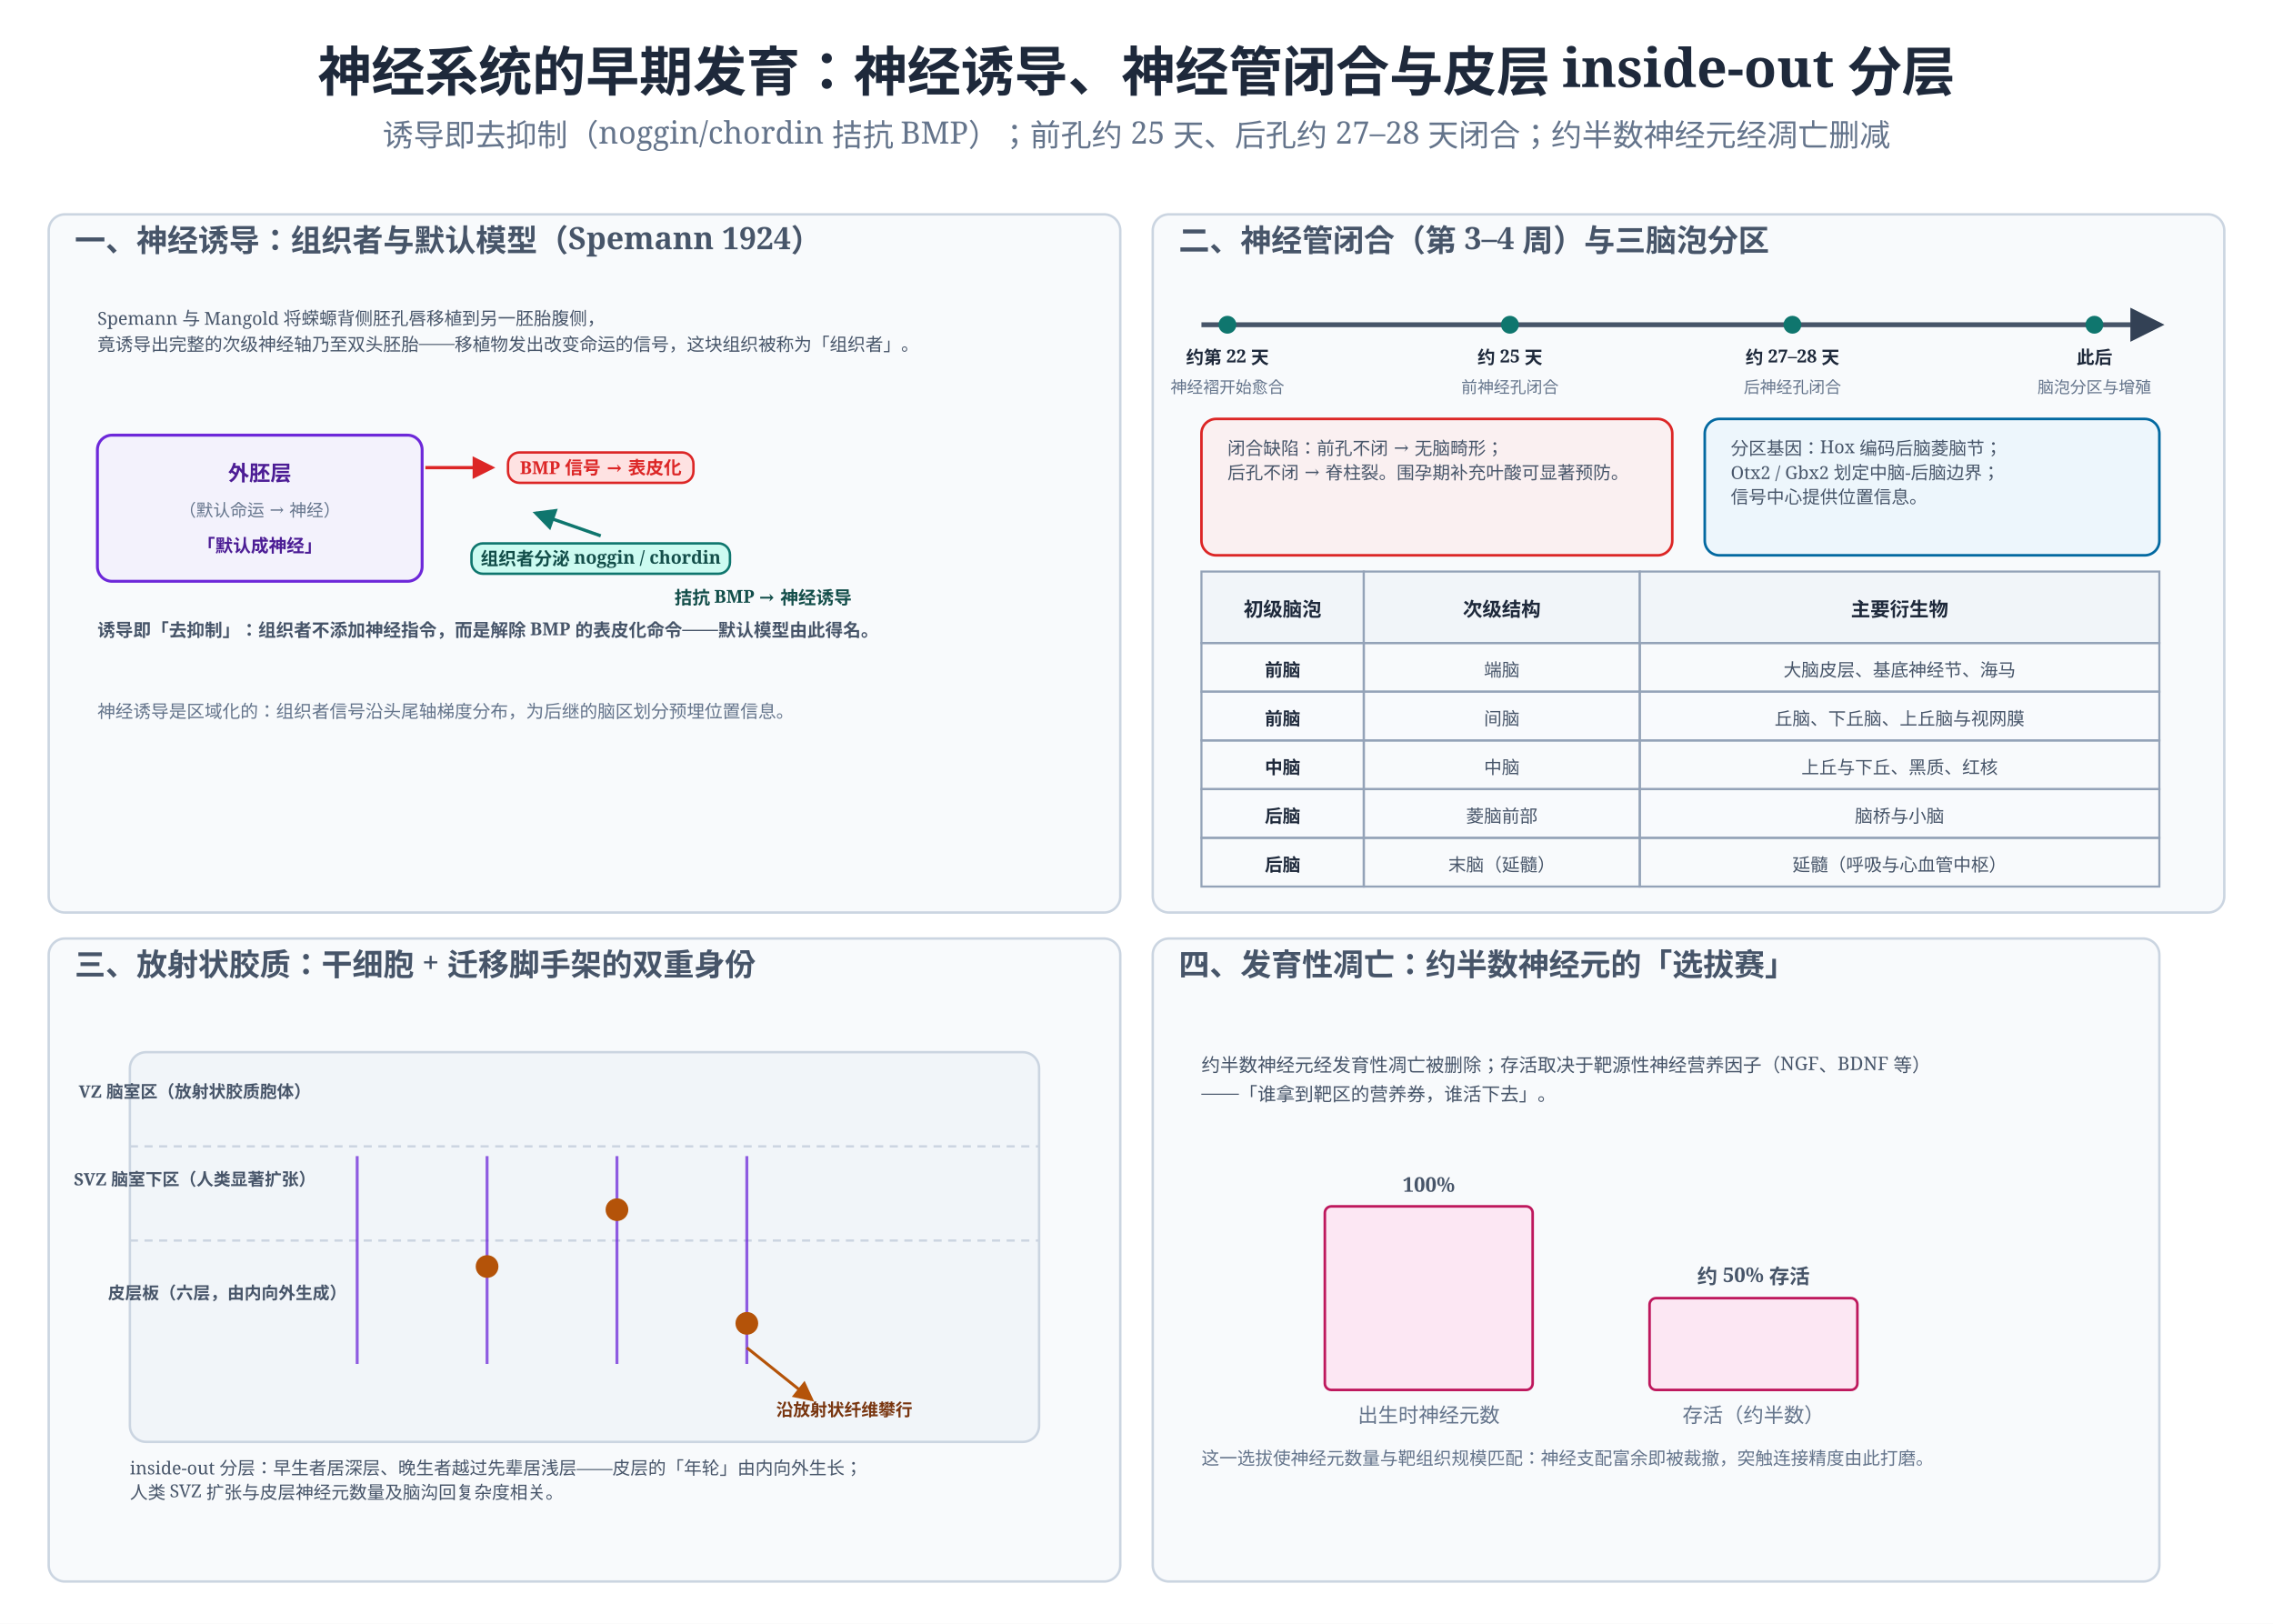
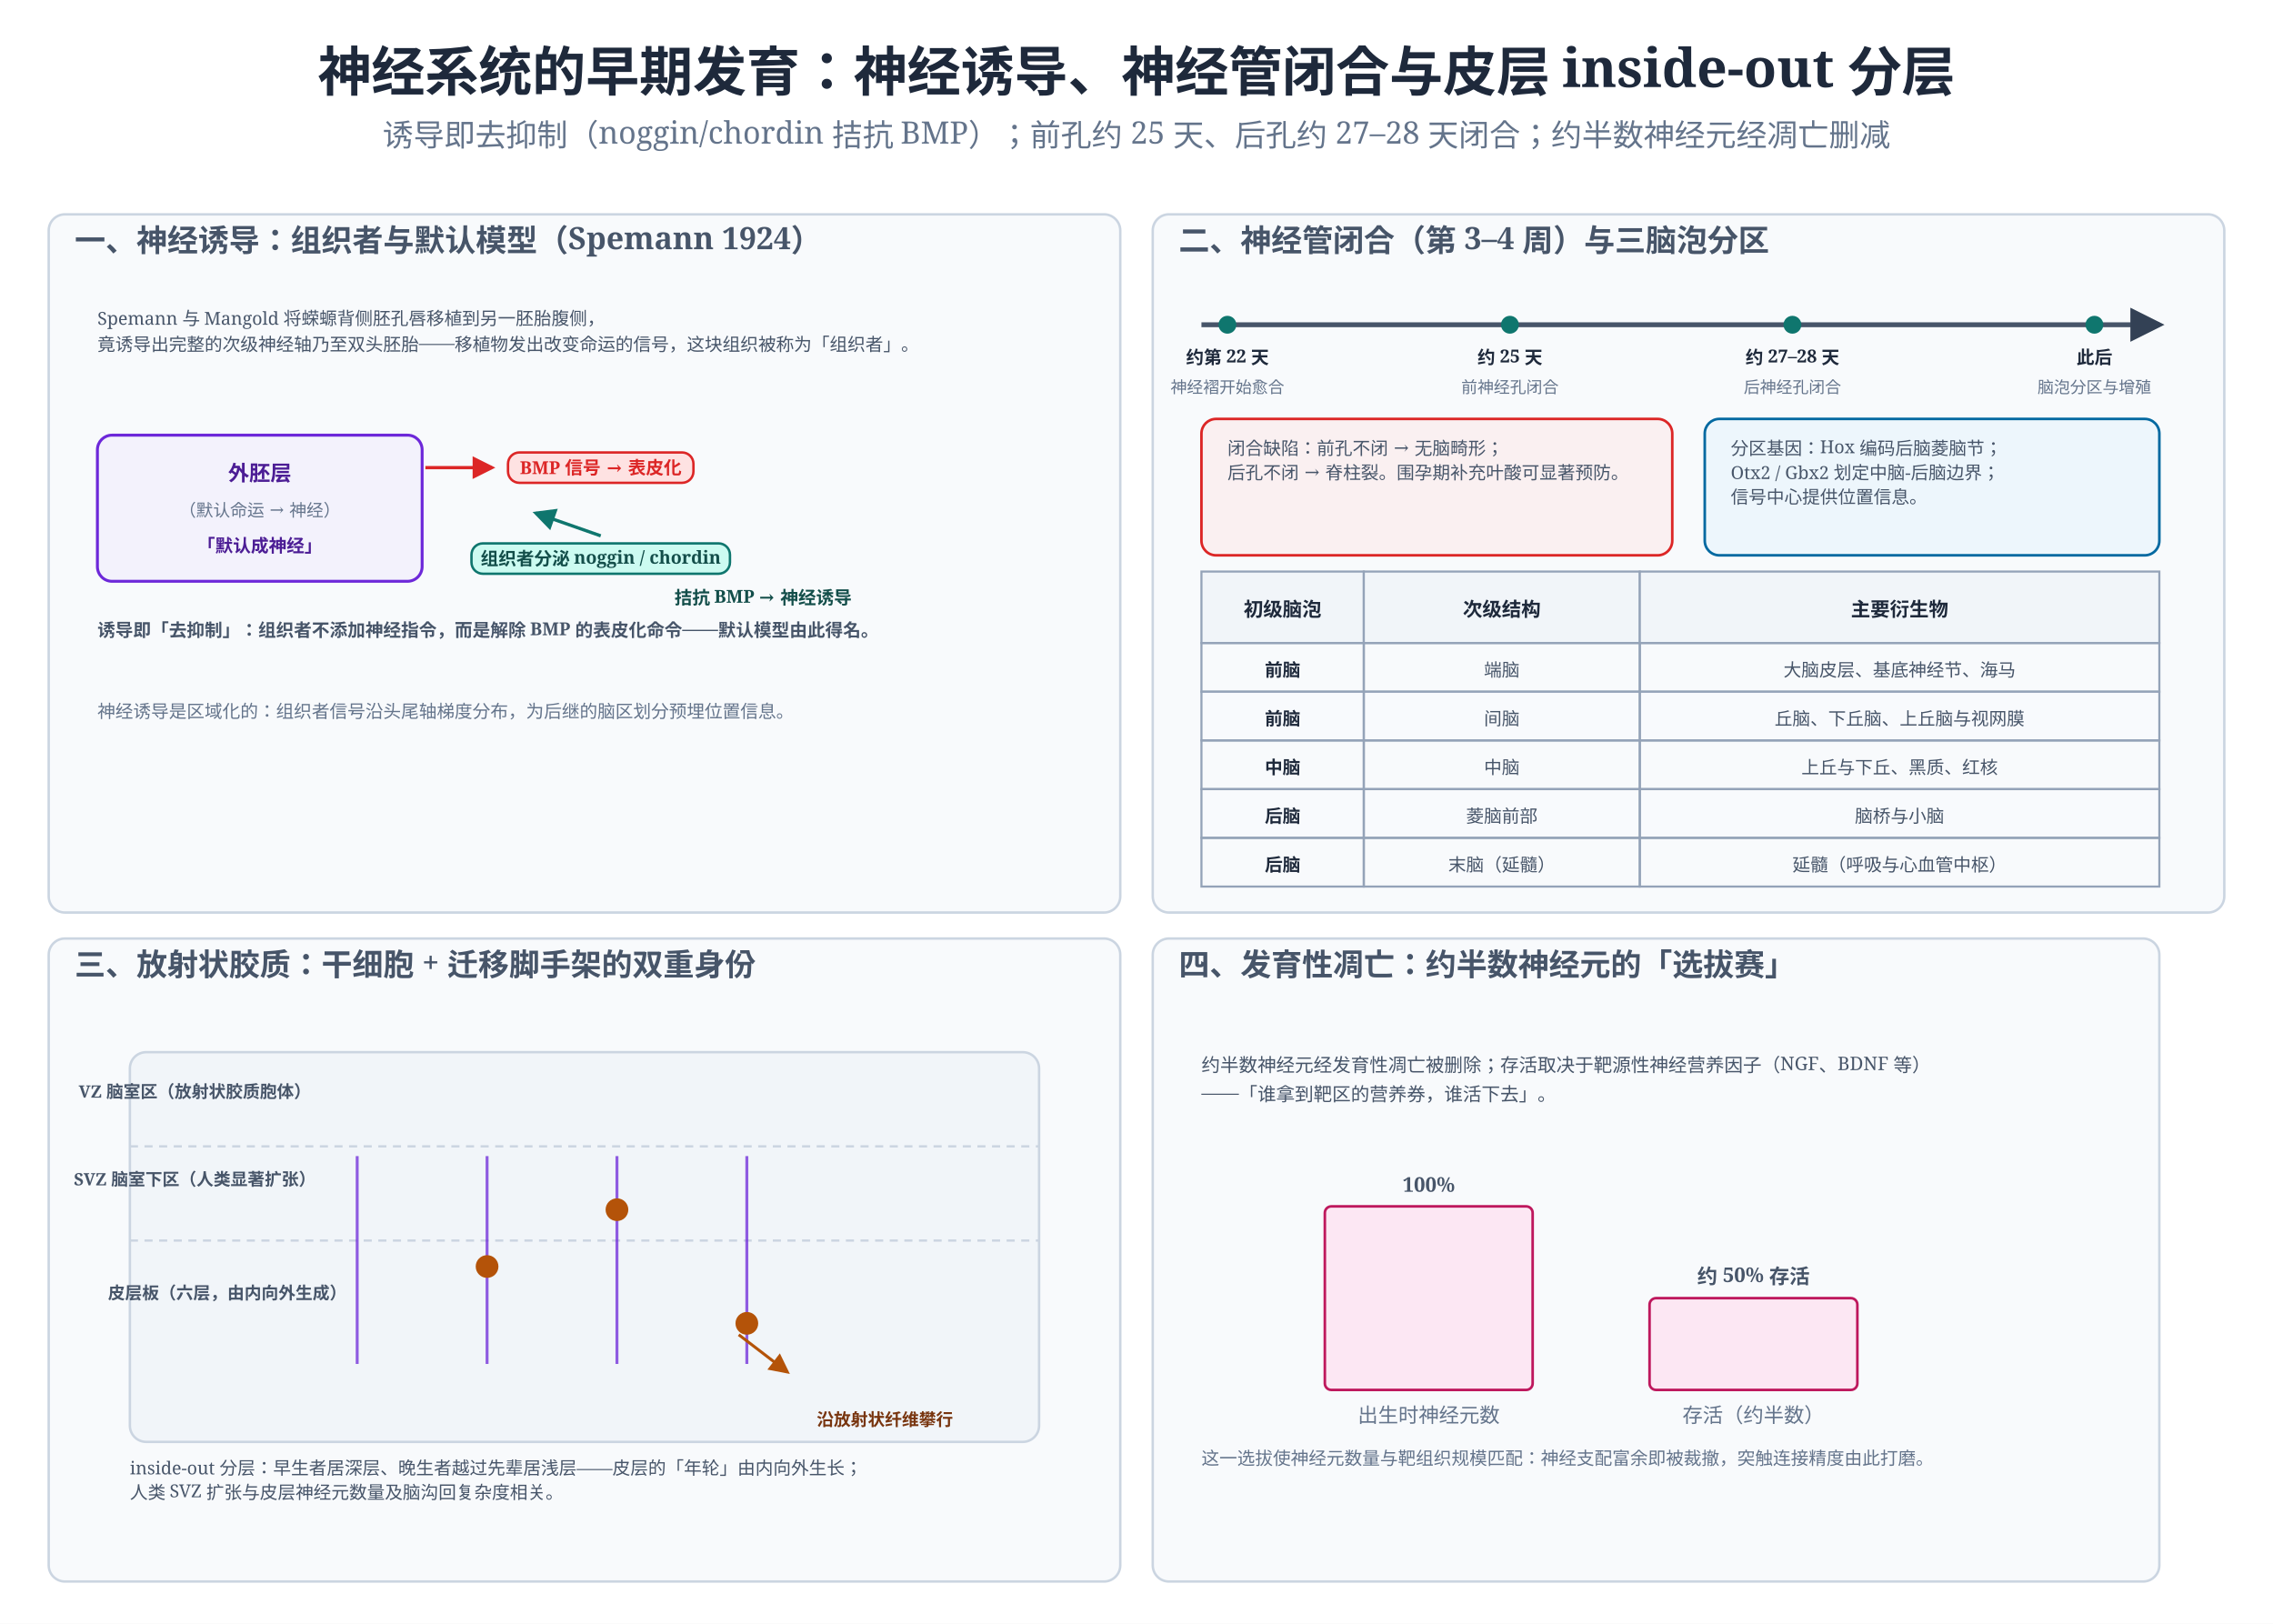
<svg xmlns="http://www.w3.org/2000/svg" width="1400" height="1000" viewBox="0 0 1400 1000" font-family="Noto Serif SC, LXGW WenKai, Songti SC, serif">
  <defs>
    <marker id="arr-ink" viewBox="0 0 10 10" refX="8.5" refY="5" markerWidth="7" markerHeight="7" orient="auto-start-reverse">
      <path d="M0,0 L10,5 L0,10 z" fill="#334155" />
    </marker>
    <marker id="arr-dna" viewBox="0 0 10 10" refX="8.5" refY="5" markerWidth="7" markerHeight="7" orient="auto-start-reverse">
      <path d="M0,0 L10,5 L0,10 z" fill="#0f766e" />
    </marker>
    <marker id="arr-rna" viewBox="0 0 10 10" refX="8.5" refY="5" markerWidth="7" markerHeight="7" orient="auto-start-reverse">
      <path d="M0,0 L10,5 L0,10 z" fill="#b45309" />
    </marker>
    <marker id="arr-pro" viewBox="0 0 10 10" refX="8.5" refY="5" markerWidth="7" markerHeight="7" orient="auto-start-reverse">
      <path d="M0,0 L10,5 L0,10 z" fill="#6d28d9" />
    </marker>
    <marker id="arr-enz" viewBox="0 0 10 10" refX="8.5" refY="5" markerWidth="7" markerHeight="7" orient="auto-start-reverse">
      <path d="M0,0 L10,5 L0,10 z" fill="#be185d" />
    </marker>
    <marker id="arr-acc" viewBox="0 0 10 10" refX="8.5" refY="5" markerWidth="7" markerHeight="7" orient="auto-start-reverse">
      <path d="M0,0 L10,5 L0,10 z" fill="#0369a1" />
    </marker>
    <marker id="arr-ok" viewBox="0 0 10 10" refX="8.5" refY="5" markerWidth="7" markerHeight="7" orient="auto-start-reverse">
      <path d="M0,0 L10,5 L0,10 z" fill="#059669" />
    </marker>
    <marker id="arr-warn" viewBox="0 0 10 10" refX="8.5" refY="5" markerWidth="7" markerHeight="7" orient="auto-start-reverse">
      <path d="M0,0 L10,5 L0,10 z" fill="#b45309" />
    </marker>
    <marker id="arr-bad" viewBox="0 0 10 10" refX="8.5" refY="5" markerWidth="7" markerHeight="7" orient="auto-start-reverse">
      <path d="M0,0 L10,5 L0,10 z" fill="#dc2626" />
    </marker>
    <marker id="arr-mute" viewBox="0 0 10 10" refX="8.5" refY="5" markerWidth="7" markerHeight="7" orient="auto-start-reverse">
      <path d="M0,0 L10,5 L0,10 z" fill="#94a3b8" />
    </marker>
  </defs>
  <rect x="0" y="0" width="1400" height="1000" fill="#ffffff" />
  <text x="700" y="56" text-anchor="middle" font-size="33" font-weight="700" fill="#1e293b">神经系统的早期发育：神经诱导、神经管闭合与皮层 inside-out 分层</text>
  <text x="700" y="90" text-anchor="middle" font-size="19" fill="#64748b">诱导即去抑制（noggin/chordin 拮抗 BMP）；前孔约 25 天、后孔约 27–28 天闭合；约半数神经元经凋亡删减</text>
  <rect x="30" y="132" width="660" height="430" rx="10" fill="#f8fafc" stroke="#cbd5e1" stroke-width="1.5" />
  <text x="46" y="154.84" font-size="19" fill="#475569" font-weight="700">一、神经诱导：组织者与默认模型（Spemann 1924）</text>
  <text x="60" y="200" font-size="11" fill="#475569">Spemann 与 Mangold 将蝾螈背侧胚孔唇移植到另一胚胎腹侧，</text>
  <text x="60" y="216" font-size="11" fill="#475569">竟诱导出完整的次级神经轴乃至双头胚胎——移植物发出改变命运的信号，这块组织被称为「组织者」。</text>
  <rect x="60" y="268" width="200" height="90" rx="9" fill="#ede9fe" fill-opacity="0.45" stroke="#6d28d9" stroke-width="1.8" />
  <text x="160" y="296" font-size="13" fill="#4c1d95" text-anchor="middle" font-weight="700">外胚层</text>
  <text x="160" y="318" font-size="10.5" fill="#64748b" text-anchor="middle">（默认命运 → 神经）</text>
  <text x="160" y="340" font-size="11" fill="#4c1d95" text-anchor="middle" font-weight="700">「默认成神经」</text>
  <rect x="312.884" y="278.65" width="114.231" height="18.7" rx="7" fill="#fee2e2" stroke="#dc2626" stroke-width="1.5" />
  <text x="370" y="291.96" font-size="11" fill="#dc2626" text-anchor="middle" font-weight="700">BMP 信号 → 表皮化</text>
  <line x1="262" y1="288" x2="303" y2="288" stroke="#dc2626" stroke-width="2" marker-end="url(#arr-bad)" />
  <rect x="290.394" y="334.65" width="159.211" height="18.7" rx="7" fill="#ccfbf1" stroke="#0f766e" stroke-width="1.5" />
  <text x="370" y="347.96" font-size="11" fill="#134e4a" text-anchor="middle" font-weight="700">组织者分泌 noggin / chordin</text>
  <line x1="370" y1="330" x2="330" y2="316" stroke="#0f766e" stroke-width="2" marker-end="url(#arr-dna)" />
  <text x="470" y="372" font-size="11" fill="#134e4a" text-anchor="middle" font-weight="700">拮抗 BMP → 神经诱导</text>
  <text x="60" y="392" font-size="11" fill="#475569" font-weight="700">诱导即「去抑制」：组织者不添加神经指令，而是解除 BMP 的表皮化命令——默认模型由此得名。</text>
  <text x="60" y="442" font-size="11" fill="#64748b">神经诱导是区域化的：组织者信号沿头尾轴梯度分布，为后继的脑区划分预埋位置信息。</text>
  <rect x="710" y="132" width="660" height="430" rx="10" fill="#f8fafc" stroke="#cbd5e1" stroke-width="1.5" />
  <text x="726" y="154.84" font-size="19" fill="#475569" font-weight="700">二、神经管闭合（第 3–4 周）与三脑泡分区</text>
  <line x1="740" y1="200" x2="1330" y2="200" stroke="#475569" stroke-width="3" marker-end="url(#arr-ink)" />
  <circle cx="756" cy="200" r="5.5" fill="#0f766e" />
  <text x="756" y="224" font-size="11" fill="#1e293b" text-anchor="middle" font-weight="700">约第 22 天</text>
  <text x="756" y="242" font-size="10" fill="#64748b" text-anchor="middle">神经褶开始愈合</text>
  <circle cx="930" cy="200" r="5.5" fill="#0f766e" />
  <text x="930" y="224" font-size="11" fill="#1e293b" text-anchor="middle" font-weight="700">约 25 天</text>
  <text x="930" y="242" font-size="10" fill="#64748b" text-anchor="middle">前神经孔闭合</text>
  <circle cx="1104" cy="200" r="5.5" fill="#0f766e" />
  <text x="1104" y="224" font-size="11" fill="#1e293b" text-anchor="middle" font-weight="700">约 27–28 天</text>
  <text x="1104" y="242" font-size="10" fill="#64748b" text-anchor="middle">后神经孔闭合</text>
  <circle cx="1290" cy="200" r="5.5" fill="#0f766e" />
  <text x="1290" y="224" font-size="11" fill="#1e293b" text-anchor="middle" font-weight="700">此后</text>
  <text x="1290" y="242" font-size="10" fill="#64748b" text-anchor="middle">脑泡分区与增殖</text>
  <rect x="740" y="258" width="290" height="84" rx="9" fill="#fee2e2" fill-opacity="0.4" stroke="#dc2626" stroke-width="1.6" />
  <text x="756" y="280" font-size="11" fill="#475569">闭合缺陷：前孔不闭 → 无脑畸形；</text>
  <text x="756" y="295" font-size="11" fill="#475569">后孔不闭 → 脊柱裂。围孕期补充叶酸可显著预防。</text>
  <rect x="1050" y="258" width="280" height="84" rx="9" fill="#e0f2fe" fill-opacity="0.45" stroke="#0369a1" stroke-width="1.6" />
  <text x="1066" y="280" font-size="11" fill="#475569">分区基因：Hox 编码后脑菱脑节；</text>
  <text x="1066" y="295" font-size="11" fill="#475569">Otx2 / Gbx2 划定中脑-后脑边界；</text>
  <text x="1066" y="310" font-size="11" fill="#475569">信号中心提供位置信息。</text>
  <rect x="740" y="352" width="100" height="44" fill="#f1f5f9" stroke="#94a3b8" stroke-width="1.3" />
  <text x="790" y="379.5" font-size="12" fill="#1e293b" text-anchor="middle" font-weight="700">初级脑泡</text>
  <rect x="840" y="352" width="170" height="44" fill="#f1f5f9" stroke="#94a3b8" stroke-width="1.3" />
  <text x="925" y="379.5" font-size="12" fill="#1e293b" text-anchor="middle" font-weight="700">次级结构</text>
  <rect x="1010" y="352" width="320" height="44" fill="#f1f5f9" stroke="#94a3b8" stroke-width="1.3" />
  <text x="1170" y="379.5" font-size="12" fill="#1e293b" text-anchor="middle" font-weight="700">主要衍生物</text>
  <rect x="740" y="396" width="100" height="30" fill="none" stroke="#94a3b8" stroke-width="1.3" />
  <text x="790" y="416.5" font-size="11" fill="#1e293b" text-anchor="middle" font-weight="700">前脑</text>
  <rect x="840" y="396" width="170" height="30" fill="none" stroke="#94a3b8" stroke-width="1.3" />
  <text x="925" y="416.5" font-size="11" fill="#475569" text-anchor="middle" font-weight="500">端脑</text>
  <rect x="1010" y="396" width="320" height="30" fill="none" stroke="#94a3b8" stroke-width="1.3" />
  <text x="1170" y="416.5" font-size="11" fill="#475569" text-anchor="middle" font-weight="500">大脑皮层、基底神经节、海马</text>
  <rect x="740" y="426" width="590" height="30" fill="#f8fafc" fill-opacity="0.85" />
  <rect x="740" y="426" width="100" height="30" fill="none" stroke="#94a3b8" stroke-width="1.3" />
  <text x="790" y="446.5" font-size="11" fill="#1e293b" text-anchor="middle" font-weight="700">前脑</text>
  <rect x="840" y="426" width="170" height="30" fill="none" stroke="#94a3b8" stroke-width="1.3" />
  <text x="925" y="446.5" font-size="11" fill="#475569" text-anchor="middle" font-weight="500">间脑</text>
  <rect x="1010" y="426" width="320" height="30" fill="none" stroke="#94a3b8" stroke-width="1.3" />
  <text x="1170" y="446.5" font-size="11" fill="#475569" text-anchor="middle" font-weight="500">丘脑、下丘脑、上丘脑与视网膜</text>
  <rect x="740" y="456" width="100" height="30" fill="none" stroke="#94a3b8" stroke-width="1.3" />
  <text x="790" y="476.5" font-size="11" fill="#1e293b" text-anchor="middle" font-weight="700">中脑</text>
  <rect x="840" y="456" width="170" height="30" fill="none" stroke="#94a3b8" stroke-width="1.3" />
  <text x="925" y="476.5" font-size="11" fill="#475569" text-anchor="middle" font-weight="500">中脑</text>
  <rect x="1010" y="456" width="320" height="30" fill="none" stroke="#94a3b8" stroke-width="1.3" />
  <text x="1170" y="476.5" font-size="11" fill="#475569" text-anchor="middle" font-weight="500">上丘与下丘、黑质、红核</text>
  <rect x="740" y="486" width="590" height="30" fill="#f8fafc" fill-opacity="0.85" />
  <rect x="740" y="486" width="100" height="30" fill="none" stroke="#94a3b8" stroke-width="1.3" />
  <text x="790" y="506.5" font-size="11" fill="#1e293b" text-anchor="middle" font-weight="700">后脑</text>
  <rect x="840" y="486" width="170" height="30" fill="none" stroke="#94a3b8" stroke-width="1.3" />
  <text x="925" y="506.5" font-size="11" fill="#475569" text-anchor="middle" font-weight="500">菱脑前部</text>
  <rect x="1010" y="486" width="320" height="30" fill="none" stroke="#94a3b8" stroke-width="1.3" />
  <text x="1170" y="506.5" font-size="11" fill="#475569" text-anchor="middle" font-weight="500">脑桥与小脑</text>
  <rect x="740" y="516" width="100" height="30" fill="none" stroke="#94a3b8" stroke-width="1.3" />
  <text x="790" y="536.5" font-size="11" fill="#1e293b" text-anchor="middle" font-weight="700">后脑</text>
  <rect x="840" y="516" width="170" height="30" fill="none" stroke="#94a3b8" stroke-width="1.3" />
  <text x="925" y="536.5" font-size="11" fill="#475569" text-anchor="middle" font-weight="500">末脑（延髓）</text>
  <rect x="1010" y="516" width="320" height="30" fill="none" stroke="#94a3b8" stroke-width="1.3" />
  <text x="1170" y="536.5" font-size="11" fill="#475569" text-anchor="middle" font-weight="500">延髓（呼吸与心血管中枢）</text>
  <rect x="30" y="578" width="660" height="396" rx="10" fill="#f8fafc" stroke="#cbd5e1" stroke-width="1.5" />
  <text x="46" y="600.84" font-size="19" fill="#475569" font-weight="700">三、放射状胶质：干细胞 + 迁移脚手架的双重身份</text>
  <rect x="80" y="648" width="560" height="240" rx="10" fill="#f1f5f9" stroke="#cbd5e1" stroke-width="1.5" />
  <line x1="80" y1="706" x2="640" y2="706" stroke="#cbd5e1" stroke-width="1.4" stroke-dasharray="5 4" />
  <line x1="80" y1="764" x2="640" y2="764" stroke="#cbd5e1" stroke-width="1.4" stroke-dasharray="5 4" />
  <text x="120" y="676" font-size="10.5" fill="#475569" text-anchor="middle" font-weight="700">VZ 脑室区（放射状胶质胞体）</text>
  <text x="120" y="730" font-size="10.5" fill="#475569" text-anchor="middle" font-weight="700">SVZ 脑室下区（人类显著扩张）</text>
  <text x="140" y="800" font-size="10.5" fill="#475569" text-anchor="middle" font-weight="700">皮层板（六层，由内向外生成）</text>
  <line x1="220" y1="712" x2="220" y2="840" stroke="#6d28d9" stroke-width="1.8" opacity="0.75" />
  <line x1="300" y1="712" x2="300" y2="840" stroke="#6d28d9" stroke-width="1.8" opacity="0.75" />
  <line x1="380" y1="712" x2="380" y2="840" stroke="#6d28d9" stroke-width="1.8" opacity="0.75" />
  <line x1="460" y1="712" x2="460" y2="840" stroke="#6d28d9" stroke-width="1.8" opacity="0.75" />
  <circle cx="300" cy="780" r="7" fill="#b45309" />
  <circle cx="380" cy="745" r="7" fill="#b45309" />
  <circle cx="460" cy="815" r="7" fill="#b45309" />
-   <line x1="460" y1="830" x2="500" y2="862" stroke="#b45309" stroke-width="1.8" marker-end="url(#arr-rna)" />
-   <text x="520" y="872" font-size="10.5" fill="#78350f" text-anchor="middle" font-weight="700">沿放射状纤维攀行</text>
+   <line x1="455" y1="822" x2="485" y2="845" stroke="#b45309" stroke-width="1.8" marker-end="url(#arr-rna)" />
+   <text x="545" y="878" font-size="10.5" fill="#78350f" text-anchor="middle" font-weight="700">沿放射状纤维攀行</text>
  <text x="80" y="908" font-size="11" fill="#475569">inside-out 分层：早生者居深层、晚生者越过先辈居浅层——皮层的「年轮」由内向外生长；</text>
  <text x="80" y="923" font-size="11" fill="#475569">人类 SVZ 扩张与皮层神经元数量及脑沟回复杂度相关。</text>
  <rect x="710" y="578" width="620" height="396" rx="10" fill="#f8fafc" stroke="#cbd5e1" stroke-width="1.5" />
  <text x="726" y="600.84" font-size="19" fill="#475569" font-weight="700">四、发育性凋亡：约半数神经元的「选拔赛」</text>
  <rect x="816" y="742.957" width="128" height="113.043" rx="4" fill="#fce7f3" stroke="#be185d" stroke-width="1.6" />
  <text x="880" y="733.957" font-size="12.5" fill="#475569" text-anchor="middle" font-weight="600">100%</text>
  <text x="880" y="876" font-size="12.5" fill="#64748b" text-anchor="middle">出生时神经元数</text>
  <rect x="1016" y="799.478" width="128" height="56.522" rx="4" fill="#fce7f3" stroke="#be185d" stroke-width="1.6" />
  <text x="1080" y="790.478" font-size="12.5" fill="#475569" text-anchor="middle" font-weight="600">约 50% 存活</text>
  <text x="1080" y="876" font-size="12.5" fill="#64748b" text-anchor="middle">存活（约半数）</text>
  <text x="740" y="660" font-size="11.5" fill="#475569">约半数神经元经发育性凋亡被删除；存活取决于靶源性神经营养因子（NGF、BDNF 等）</text>
  <text x="740" y="677" font-size="11.5" fill="#475569">——「谁拿到靶区的营养券，谁活下去」。</text>
  <text x="740" y="902" font-size="11" fill="#64748b">这一选拔使神经元数量与靶组织规模匹配：神经支配富余即被裁撤，突触连接精度由此打磨。</text>
</svg>
